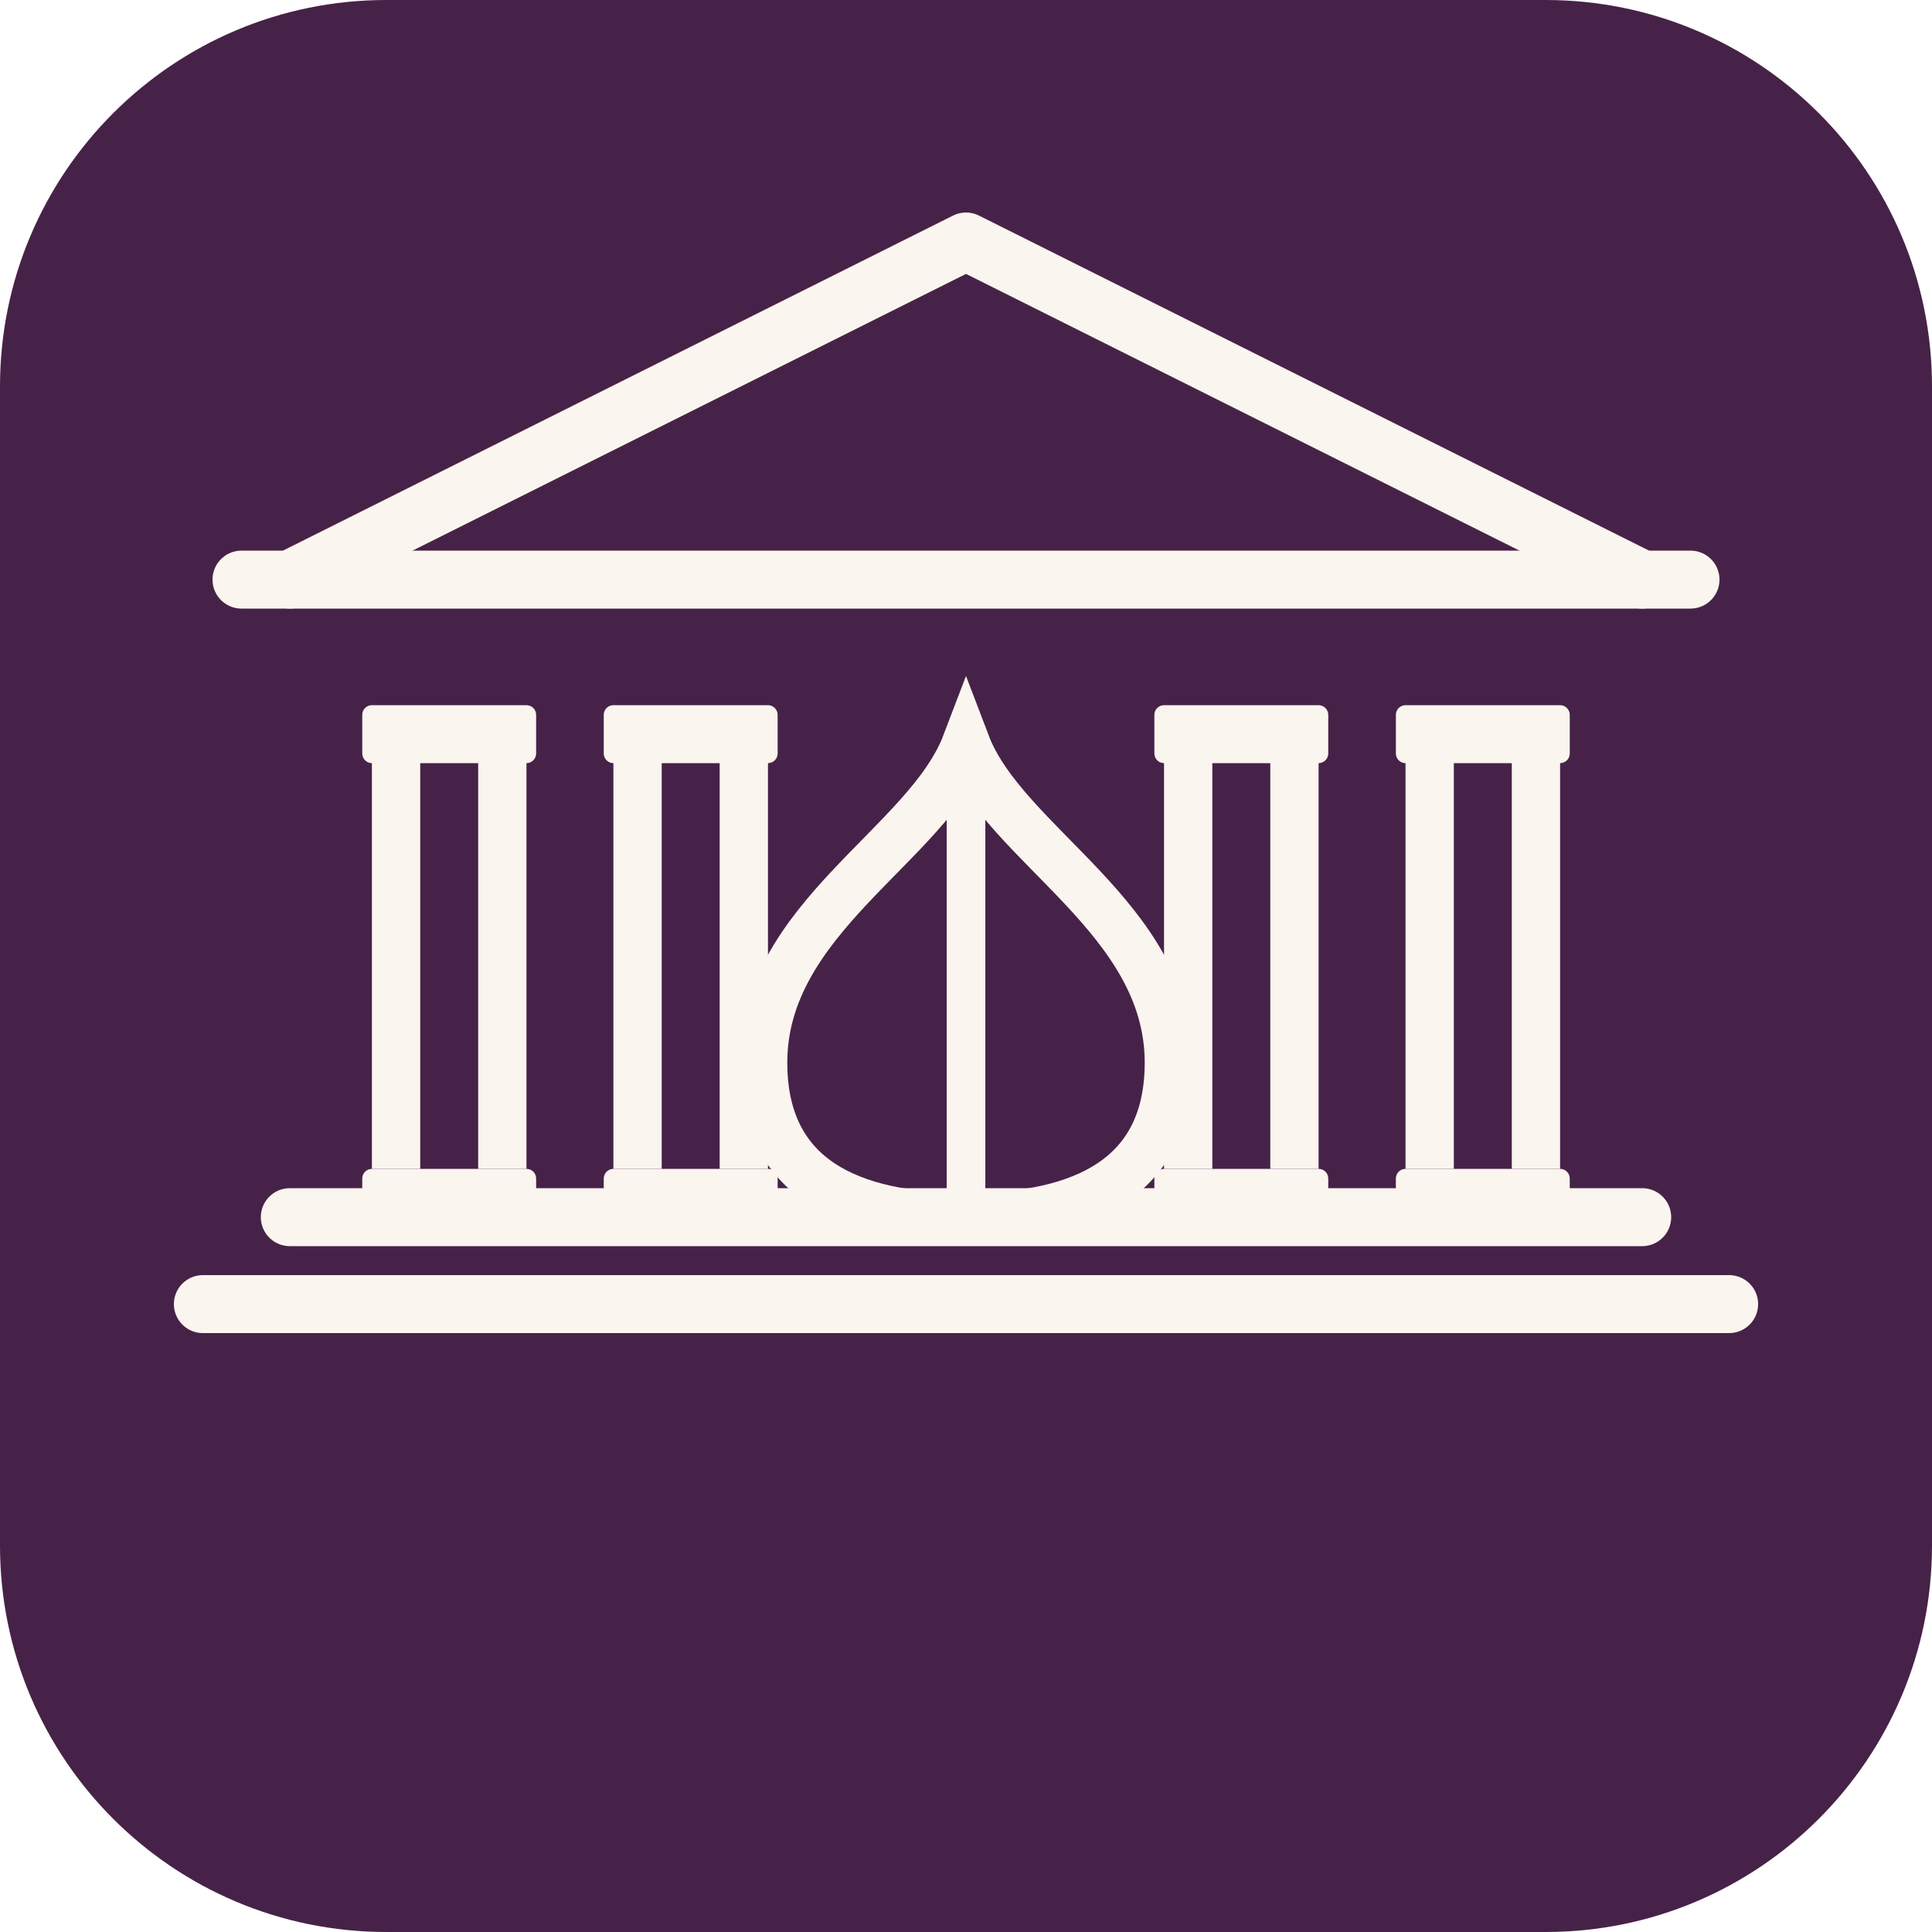
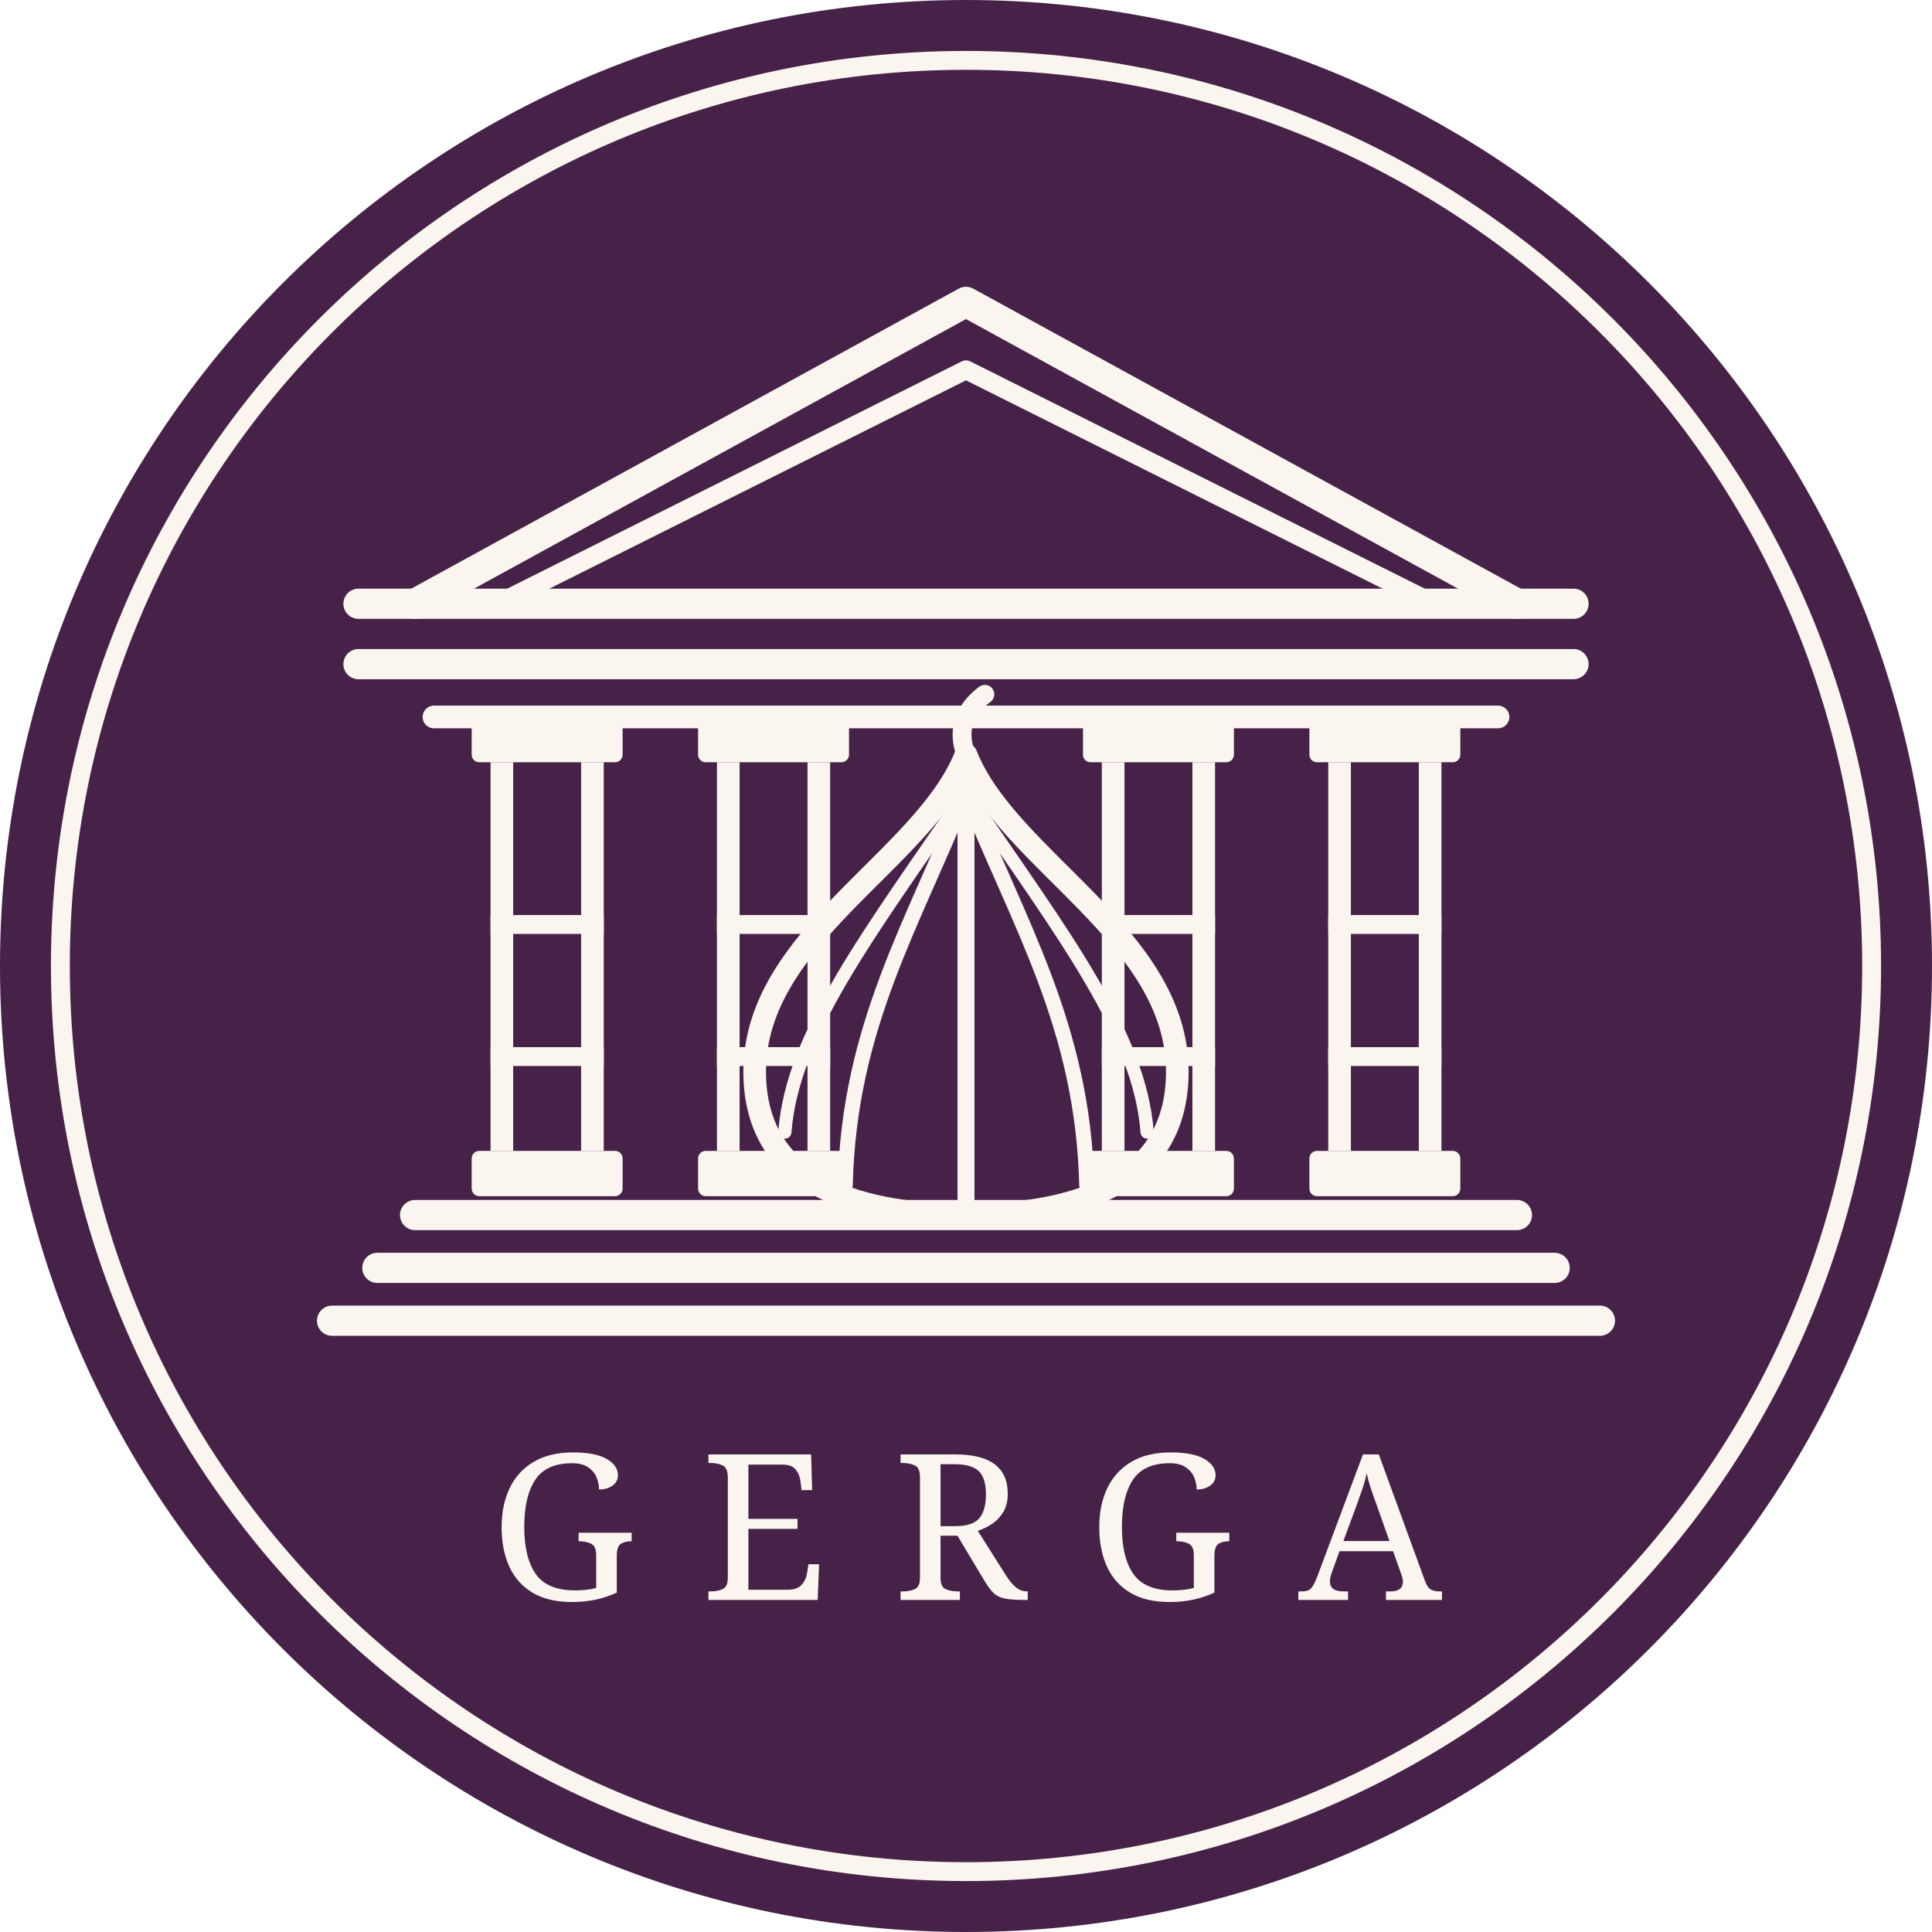
- <svg xmlns="http://www.w3.org/2000/svg" width="64" height="64" viewBox="0 0 400 400" fill="none">
-   <rect width="400" height="400" rx="80" fill="#472248" />
-   <path d="M 60 120 L 200 50 L 340 120" stroke="#FAF5EF" stroke-width="12" stroke-linecap="round" stroke-linejoin="round" />
-   <line x1="50" y1="120" x2="350" y2="120" stroke="#FAF5EF" stroke-width="12" stroke-linecap="round" />
-   <rect x="75" y="146" width="36" height="12" rx="2" fill="#FAF5EF" />
-   <rect x="125" y="146" width="36" height="12" rx="2" fill="#FAF5EF" />
-   <rect x="239" y="146" width="36" height="12" rx="2" fill="#FAF5EF" />
-   <rect x="289" y="146" width="36" height="12" rx="2" fill="#FAF5EF" />
-   <line x1="82" y1="156" x2="82" y2="242" stroke="#FAF5EF" stroke-width="10" />
-   <line x1="104" y1="156" x2="104" y2="242" stroke="#FAF5EF" stroke-width="10" />
-   <line x1="132" y1="156" x2="132" y2="242" stroke="#FAF5EF" stroke-width="10" />
-   <line x1="154" y1="156" x2="154" y2="242" stroke="#FAF5EF" stroke-width="10" />
-   <line x1="246" y1="156" x2="246" y2="242" stroke="#FAF5EF" stroke-width="10" />
-   <line x1="268" y1="156" x2="268" y2="242" stroke="#FAF5EF" stroke-width="10" />
-   <line x1="296" y1="156" x2="296" y2="242" stroke="#FAF5EF" stroke-width="10" />
-   <line x1="318" y1="156" x2="318" y2="242" stroke="#FAF5EF" stroke-width="10" />
-   <rect x="75" y="242" width="36" height="12" rx="2" fill="#FAF5EF" />
-   <rect x="125" y="242" width="36" height="12" rx="2" fill="#FAF5EF" />
-   <rect x="239" y="242" width="36" height="12" rx="2" fill="#FAF5EF" />
-   <rect x="289" y="242" width="36" height="12" rx="2" fill="#FAF5EF" />
-   <path d="M 200 154 C 192 175 158 190 158 220 C 158 244 176 252 200 252 C 224 252 242 244 242 220 C 242 190 208 175 200 154 Z" stroke="#FAF5EF" stroke-width="10" stroke-linecap="round" fill="none" />
-   <path d="M 200 158 C 200 190 200 225 200 252" stroke="#FAF5EF" stroke-width="8" stroke-linecap="round" />
-   <line x1="60" y1="252" x2="340" y2="252" stroke="#FAF5EF" stroke-width="12" stroke-linecap="round" />
-   <line x1="42" y1="270" x2="358" y2="270" stroke="#FAF5EF" stroke-width="12" stroke-linecap="round" />
+ <svg xmlns="http://www.w3.org/2000/svg" width="512" height="512" viewBox="0 0 512 512" fill="none">
+   <circle cx="256" cy="256" r="256" fill="#472248" />
+   <circle cx="256" cy="256" r="240" stroke="#FAF5EF" stroke-width="5" stroke-dasharray="none" fill="none" />
+   <path d="M 110 160 L 256 80 L 402 160" stroke="#FAF5EF" stroke-width="8" stroke-linecap="round" stroke-linejoin="round" />
+   <path d="M 132 160 L 256 98 L 380 160" stroke="#FAF5EF" stroke-width="5" stroke-linecap="round" stroke-linejoin="round" />
+   <line x1="95" y1="160" x2="417" y2="160" stroke="#FAF5EF" stroke-width="8" stroke-linecap="round" />
+   <line x1="95" y1="176" x2="417" y2="176" stroke="#FAF5EF" stroke-width="8" stroke-linecap="round" />
+   <line x1="115" y1="190" x2="397" y2="190" stroke="#FAF5EF" stroke-width="6" stroke-linecap="round" />
+   <rect x="125" y="190" width="40" height="12" rx="2" fill="#FAF5EF" />
+   <rect x="185" y="190" width="40" height="12" rx="2" fill="#FAF5EF" />
+   <rect x="287" y="190" width="40" height="12" rx="2" fill="#FAF5EF" />
+   <rect x="347" y="190" width="40" height="12" rx="2" fill="#FAF5EF" />
+   <line x1="133" y1="202" x2="133" y2="305" stroke="#FAF5EF" stroke-width="6" />
+   <line x1="157" y1="202" x2="157" y2="305" stroke="#FAF5EF" stroke-width="6" />
+   <line x1="193" y1="202" x2="193" y2="305" stroke="#FAF5EF" stroke-width="6" />
+   <line x1="217" y1="202" x2="217" y2="305" stroke="#FAF5EF" stroke-width="6" />
+   <line x1="295" y1="202" x2="295" y2="305" stroke="#FAF5EF" stroke-width="6" />
+   <line x1="319" y1="202" x2="319" y2="305" stroke="#FAF5EF" stroke-width="6" />
+   <line x1="355" y1="202" x2="355" y2="305" stroke="#FAF5EF" stroke-width="6" />
+   <line x1="379" y1="202" x2="379" y2="305" stroke="#FAF5EF" stroke-width="6" />
+   <line x1="130" y1="245" x2="160" y2="245" stroke="#FAF5EF" stroke-width="5" />
+   <line x1="190" y1="245" x2="220" y2="245" stroke="#FAF5EF" stroke-width="5" />
+   <line x1="292" y1="245" x2="322" y2="245" stroke="#FAF5EF" stroke-width="5" />
+   <line x1="352" y1="245" x2="382" y2="245" stroke="#FAF5EF" stroke-width="5" />
+   <line x1="130" y1="280" x2="160" y2="280" stroke="#FAF5EF" stroke-width="5" />
+   <line x1="190" y1="280" x2="220" y2="280" stroke="#FAF5EF" stroke-width="5" />
+   <line x1="292" y1="280" x2="322" y2="280" stroke="#FAF5EF" stroke-width="5" />
+   <line x1="352" y1="280" x2="382" y2="280" stroke="#FAF5EF" stroke-width="5" />
+   <rect x="125" y="305" width="40" height="12" rx="2" fill="#FAF5EF" />
+   <rect x="185" y="305" width="40" height="12" rx="2" fill="#FAF5EF" />
+   <rect x="287" y="305" width="40" height="12" rx="2" fill="#FAF5EF" />
+   <rect x="347" y="305" width="40" height="12" rx="2" fill="#FAF5EF" />
+   <path d="M 256 200 C 245 228 200 248 200 284 C 200 312 224 322 256 322 C 288 322 312 312 312 284 C 312 248 267 228 256 200 Z" stroke="#FAF5EF" stroke-width="6" stroke-linecap="round" stroke-linejoin="round" fill="none" />
+   <path d="M 256 200 C 253 192 257 187 261 184" stroke="#FAF5EF" stroke-width="5" stroke-linecap="round" />
+   <path d="M 256 205 C 256 240 256 285 256 322" stroke="#FAF5EF" stroke-width="4.5" stroke-linecap="round" />
+   <path d="M 256 210 C 242 245 225 272 224 314" stroke="#FAF5EF" stroke-width="4" stroke-linecap="round" />
+   <path d="M 256 210 C 230 248 210 274 208 300" stroke="#FAF5EF" stroke-width="3.5" stroke-linecap="round" />
+   <path d="M 256 210 C 270 245 287 272 288 314" stroke="#FAF5EF" stroke-width="4" stroke-linecap="round" />
+   <path d="M 256 210 C 282 248 302 274 304 300" stroke="#FAF5EF" stroke-width="3.5" stroke-linecap="round" />
+   <line x1="110" y1="322" x2="402" y2="322" stroke="#FAF5EF" stroke-width="8" stroke-linecap="round" />
+   <line x1="100" y1="336" x2="412" y2="336" stroke="#FAF5EF" stroke-width="8" stroke-linecap="round" />
+   <line x1="88" y1="350" x2="424" y2="350" stroke="#FAF5EF" stroke-width="8" stroke-linecap="round" />
+   <text x="256" y="424" text-anchor="middle" font-family="'Cinzel', 'Trajan Pro', 'Georgia', serif" font-size="54" font-weight="400" letter-spacing="0.32em" fill="#FAF5EF">GERGA</text>
</svg>
